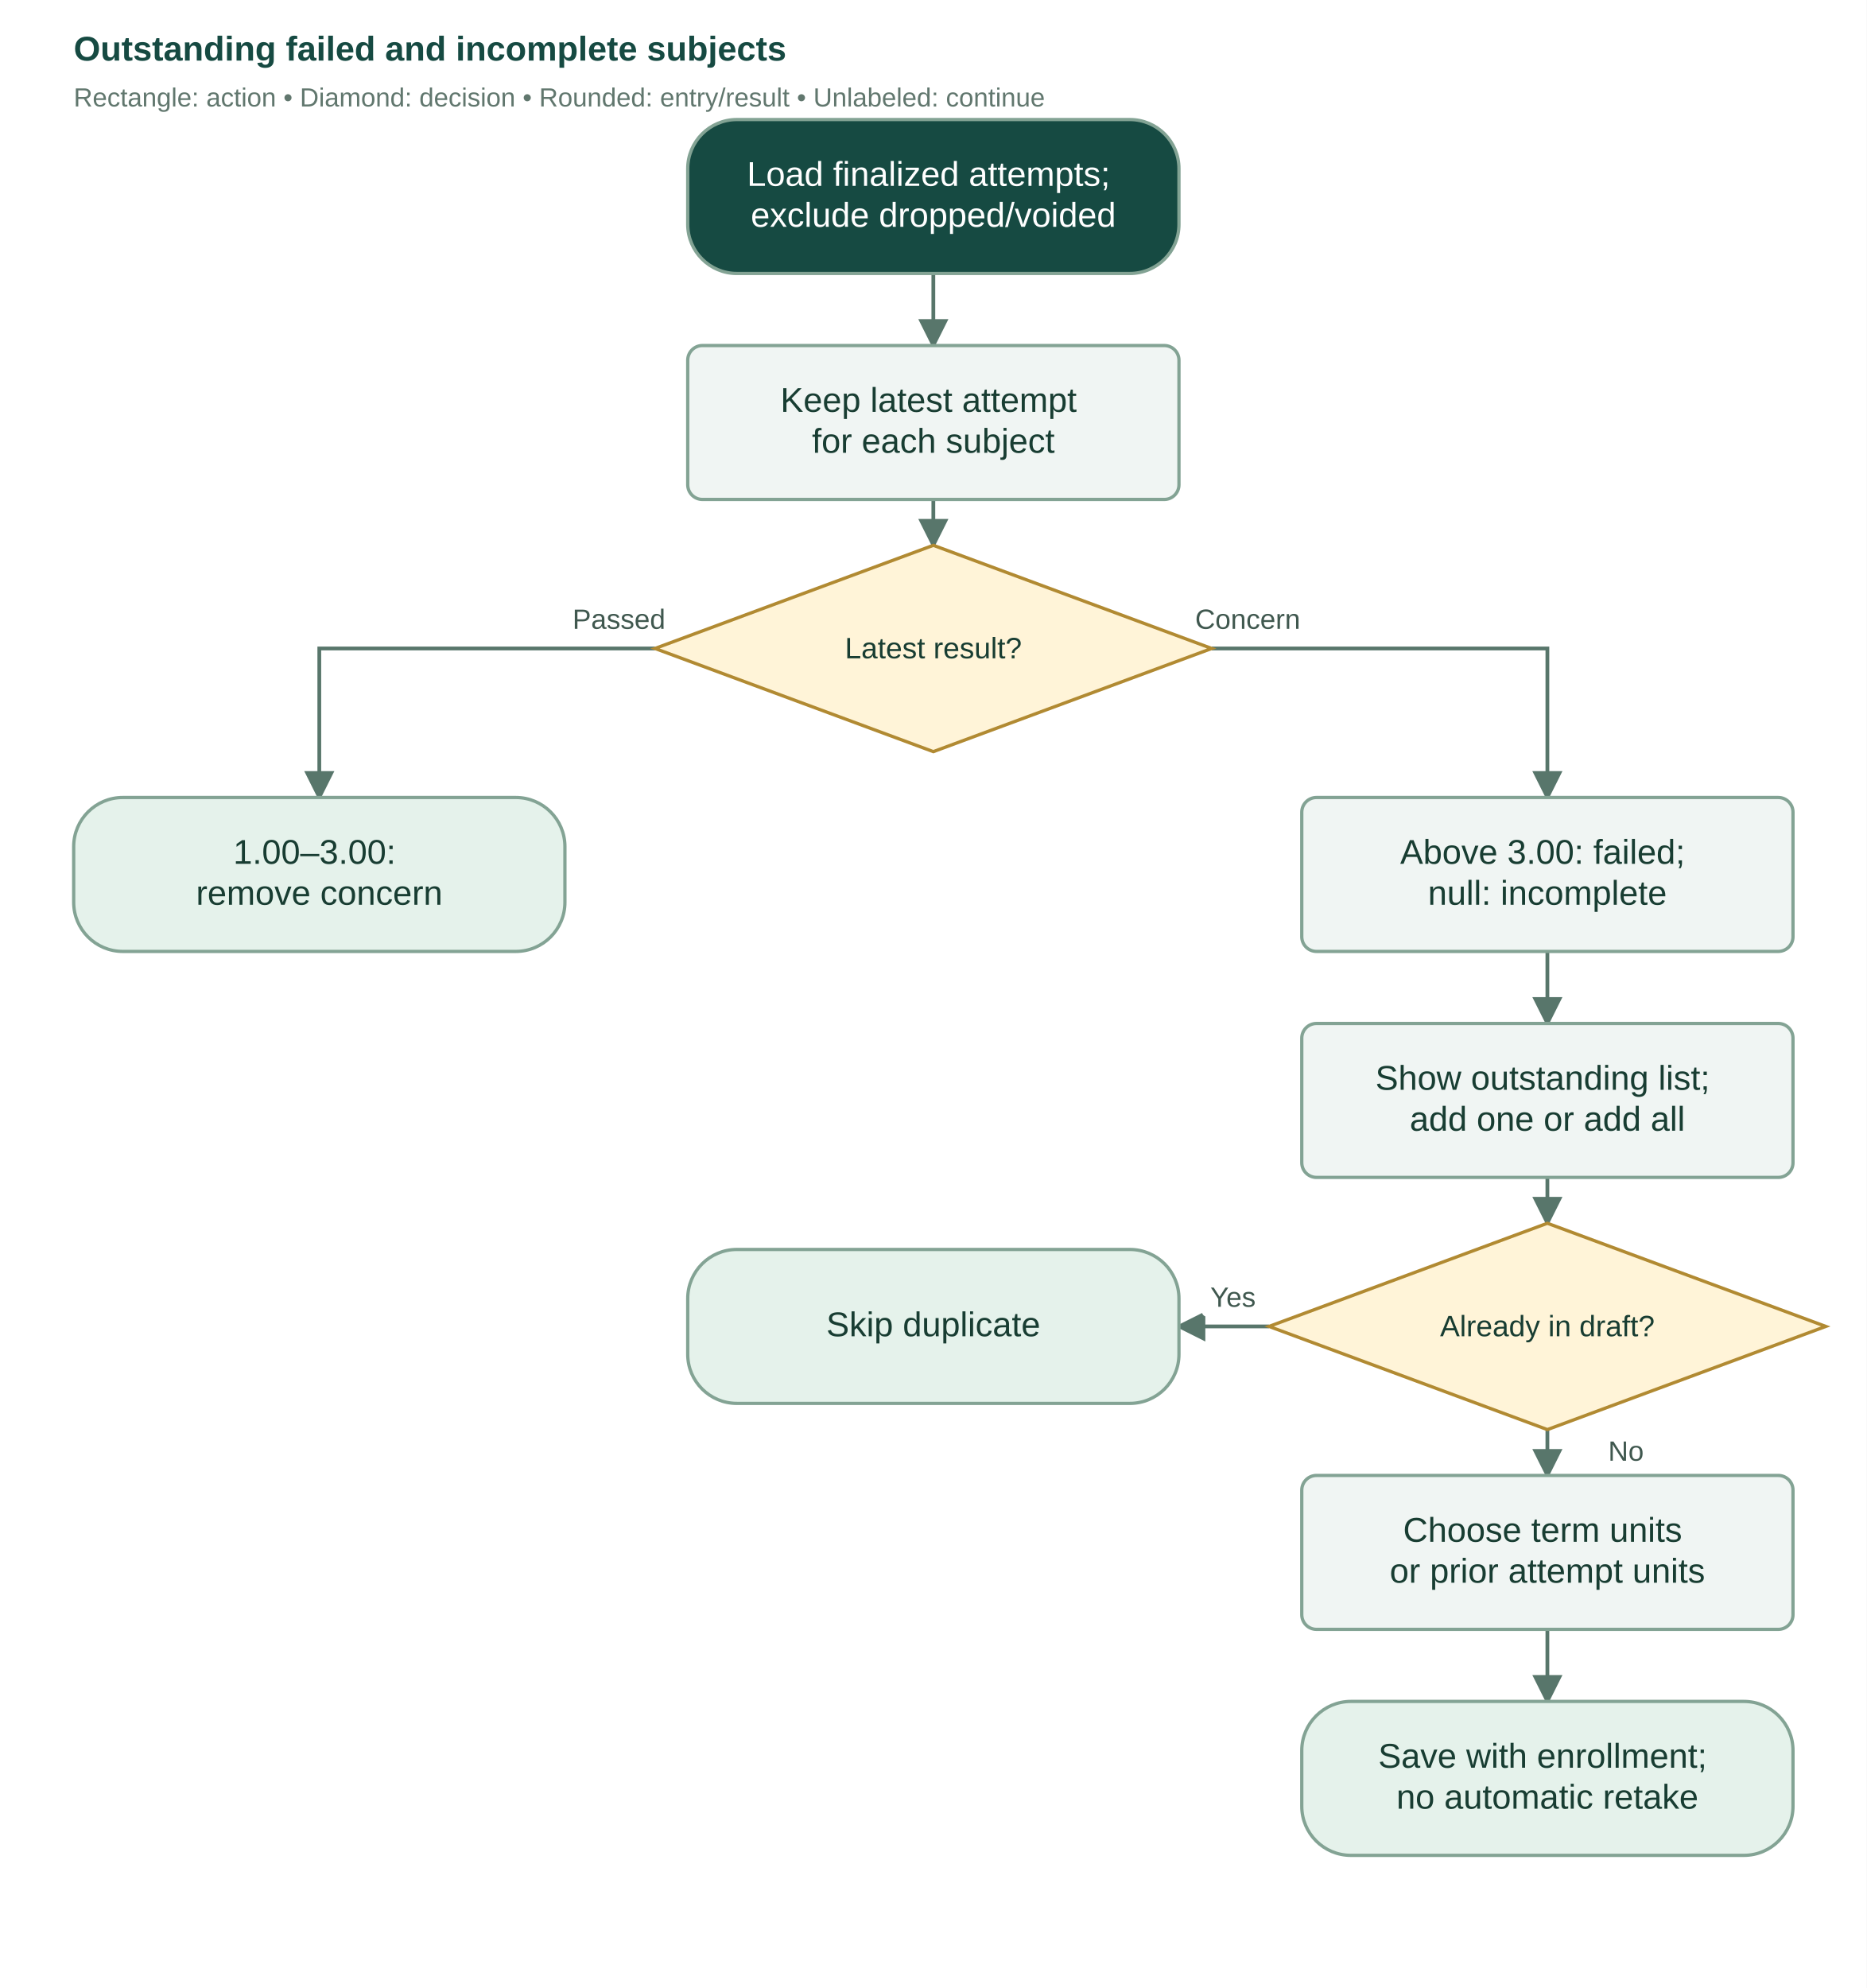
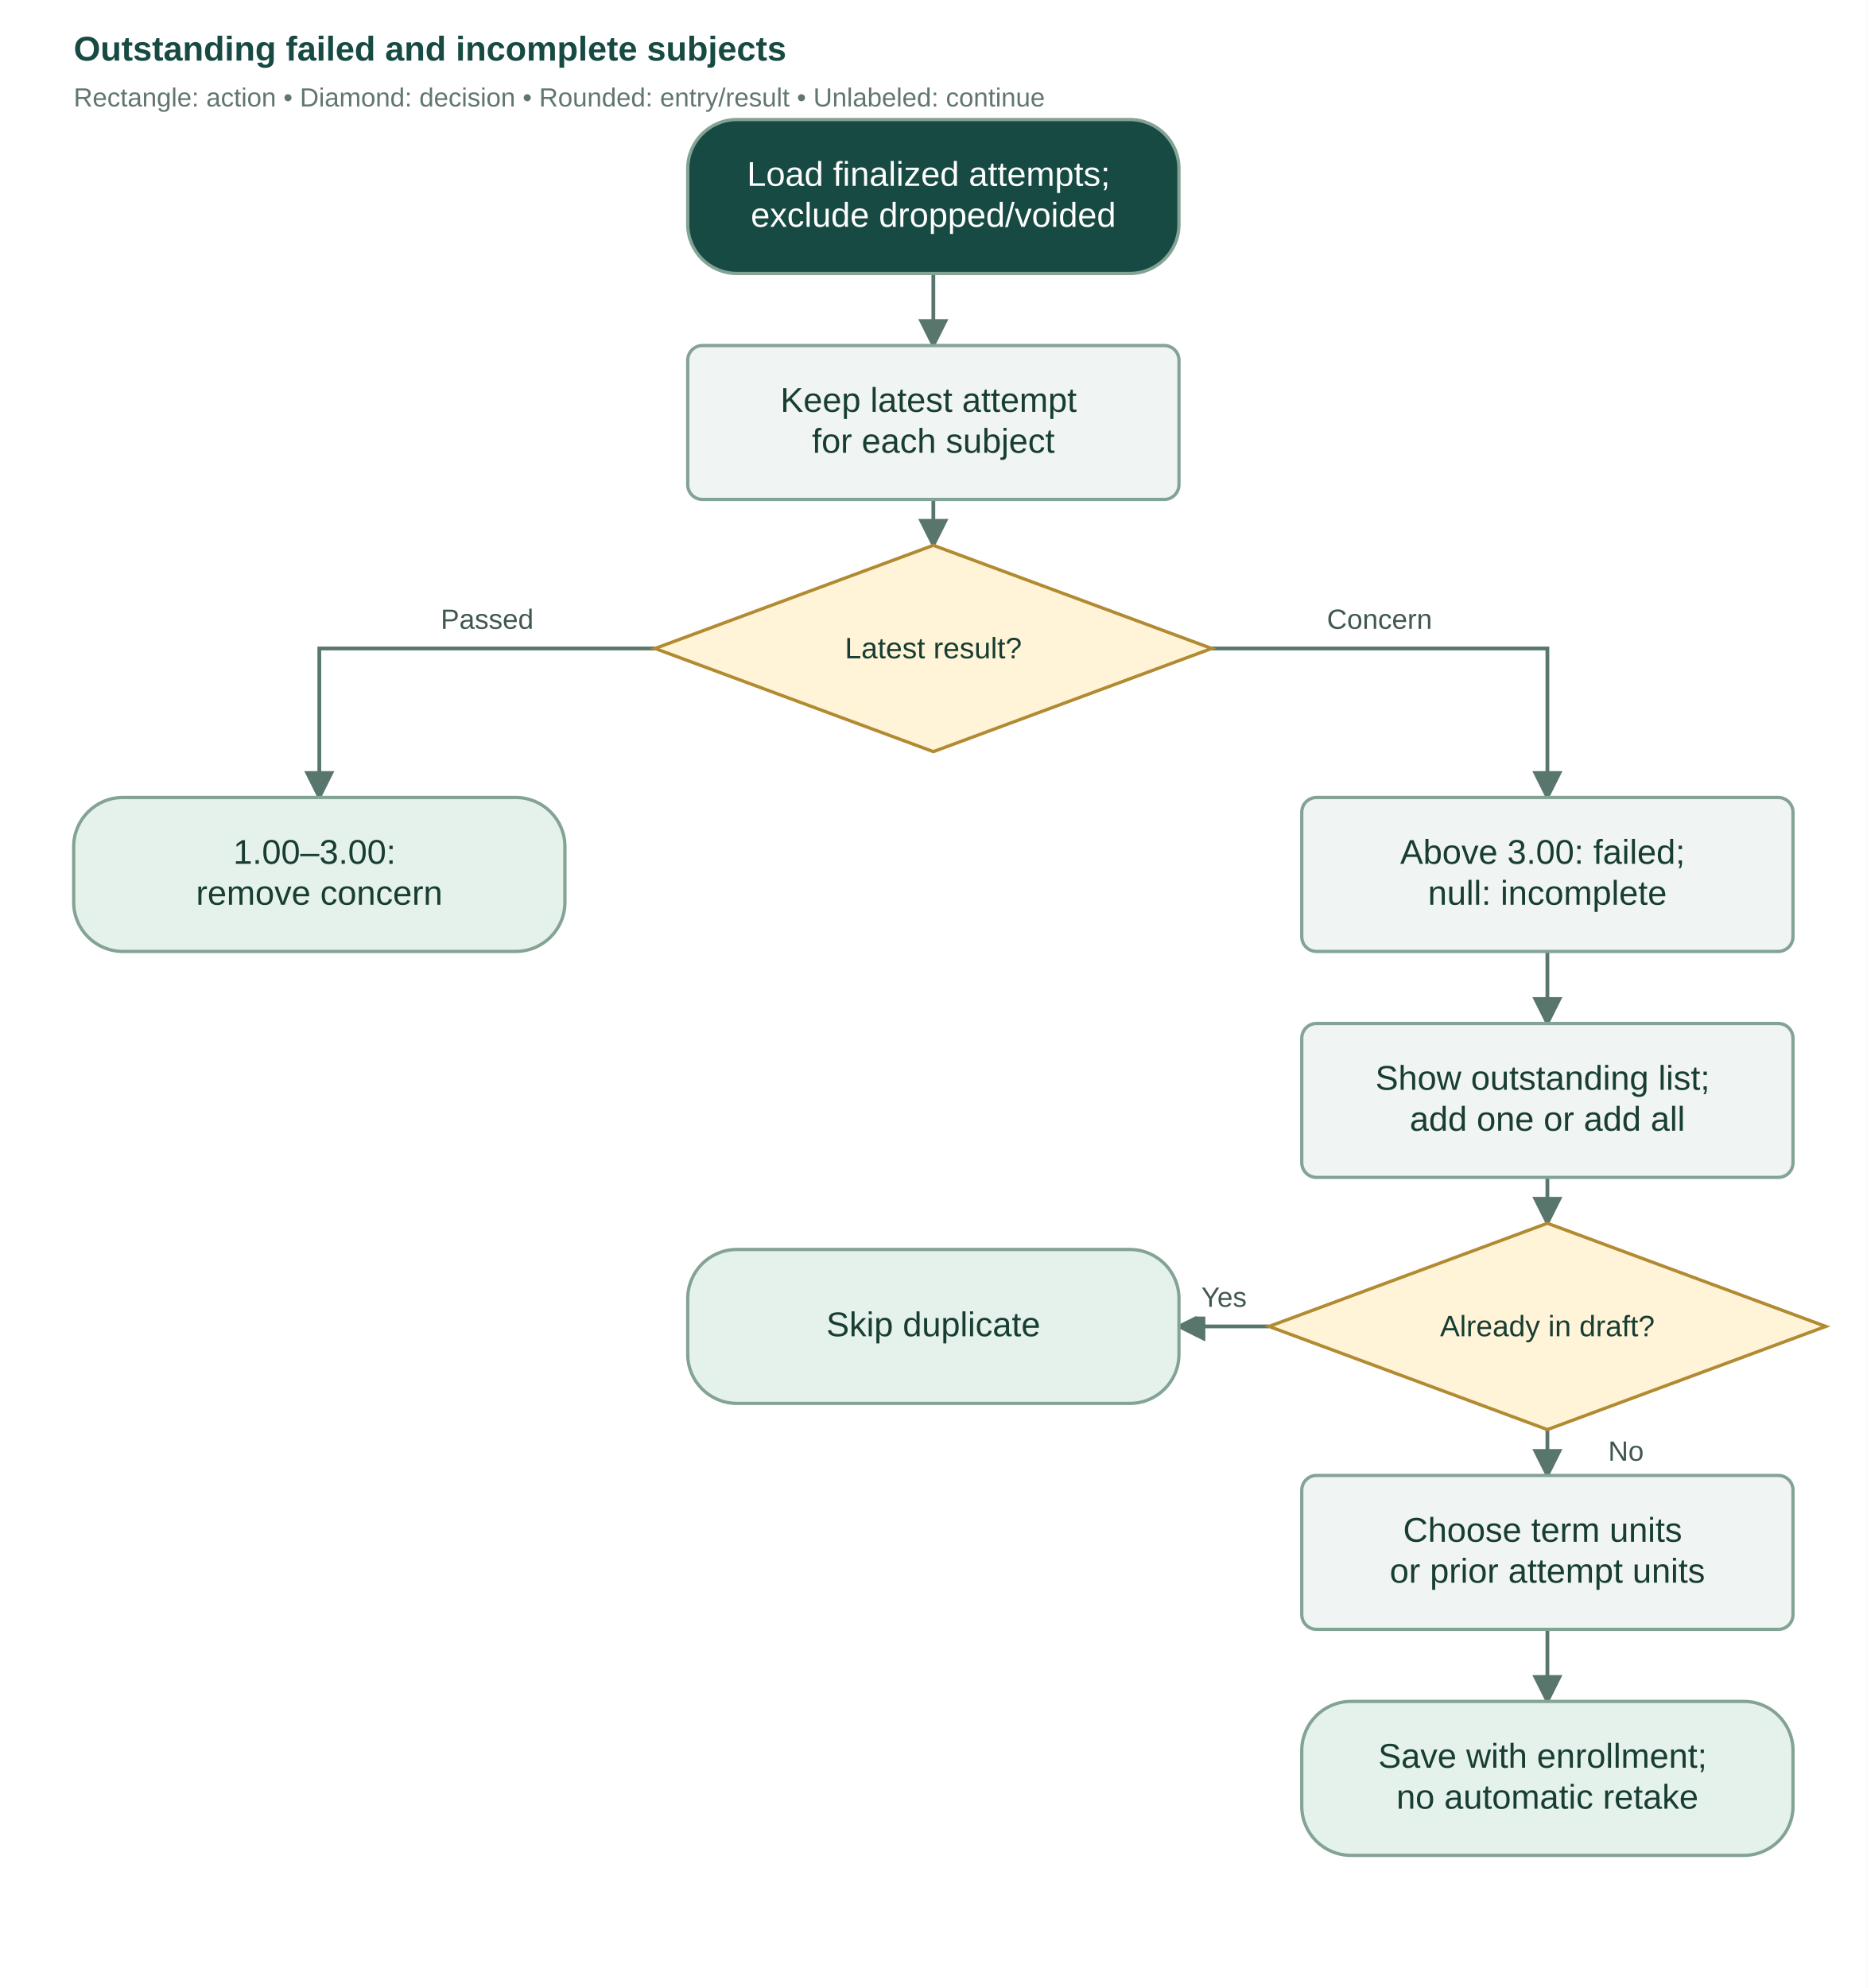
<svg xmlns="http://www.w3.org/2000/svg" width="1140" height="1214" viewBox="0 0 1140 1214">
  <rect width="100%" height="100%" fill="white" />
  <defs>
    <marker id="arrow" markerWidth="9" markerHeight="9" refX="7" refY="4" orient="auto">
      <path d="M0,0 L8,4 L0,8 z" fill="#58766b" />
    </marker>
  </defs>
  <text x="45" y="37" font-family="Arial" font-size="21" font-weight="bold" fill="#164a42">Outstanding failed and incomplete subjects</text>
  <text x="45" y="65" font-family="Arial" font-size="16" fill="#61776e">Rectangle: action  •  Diamond: decision  •  Rounded: entry/result  •  Unlabeled: continue</text>
  <polyline points="570,167 570,211" fill="none" stroke="#58766b" stroke-width="2.3" marker-end="url(#arrow)" />
  <polyline points="570,305 570,333" fill="none" stroke="#58766b" stroke-width="2.3" marker-end="url(#arrow)" />
  <polyline points="400,396 195,396 195,487" fill="none" stroke="#58766b" stroke-width="2.3" marker-end="url(#arrow)" />
-   <rect x="345.1" y="367" width="65.8" height="23" rx="3" fill="white" />
-   <text x="378" y="384" text-anchor="middle" font-family="Arial" font-size="17" fill="#40584f">Passed</text>
+   <rect x="264.6" y="367" width="65.8" height="23" rx="3" fill="white" />
+   <text x="297.5" y="384" text-anchor="middle" font-family="Arial" font-size="17" fill="#40584f">Passed</text>
  <polyline points="740,396 945,396 945,487" fill="none" stroke="#58766b" stroke-width="2.3" marker-end="url(#arrow)" />
-   <rect x="724.45" y="367" width="75.1" height="23" rx="3" fill="white" />
-   <text x="762" y="384" text-anchor="middle" font-family="Arial" font-size="17" fill="#40584f">Concern</text>
+   <rect x="804.95" y="367" width="75.1" height="23" rx="3" fill="white" />
+   <text x="842.5" y="384" text-anchor="middle" font-family="Arial" font-size="17" fill="#40584f">Concern</text>
  <polyline points="945,581 945,625" fill="none" stroke="#58766b" stroke-width="2.3" marker-end="url(#arrow)" />
  <polyline points="945,719 945,747" fill="none" stroke="#58766b" stroke-width="2.3" marker-end="url(#arrow)" />
  <polyline points="775,810 720,810" fill="none" stroke="#58766b" stroke-width="2.3" marker-end="url(#arrow)" />
-   <rect x="734.05" y="781" width="37.9" height="23" rx="3" fill="white" />
-   <text x="753" y="798" text-anchor="middle" font-family="Arial" font-size="17" fill="#40584f">Yes</text>
+   <rect x="728.55" y="781" width="37.9" height="23" rx="3" fill="white" />
+   <text x="747.5" y="798" text-anchor="middle" font-family="Arial" font-size="17" fill="#40584f">Yes</text>
  <polyline points="945,873 945,901" fill="none" stroke="#58766b" stroke-width="2.3" marker-end="url(#arrow)" />
  <rect x="978.7" y="875" width="28.6" height="23" rx="3" fill="white" />
  <text x="993" y="892" text-anchor="middle" font-family="Arial" font-size="17" fill="#40584f">No</text>
  <polyline points="945,995 945,1039" fill="none" stroke="#58766b" stroke-width="2.3" marker-end="url(#arrow)" />
  <rect x="420" y="73" width="300" height="94" rx="30" fill="#164a42" stroke="#83a394" stroke-width="2" />
  <text x="570" y="113.5" text-anchor="middle" font-family="Arial" font-size="21" fill="white">
    <tspan x="570" dy="0">Load finalized attempts;</tspan>
    <tspan x="570" dy="25">exclude dropped/voided</tspan>
  </text>
  <rect x="420" y="211" width="300" height="94" rx="9" fill="#f0f5f3" stroke="#83a394" stroke-width="2" />
  <text x="570" y="251.5" text-anchor="middle" font-family="Arial" font-size="21" fill="#183d32">
    <tspan x="570" dy="0">Keep latest attempt</tspan>
    <tspan x="570" dy="25">for each subject</tspan>
  </text>
  <polygon points="570,333 740,396 570,459 400,396" fill="#fff4d8" stroke="#b18a32" stroke-width="2" />
  <text x="570" y="402" text-anchor="middle" font-family="Arial" font-size="18" fill="#183d32">
    <tspan x="570" dy="0">Latest result?</tspan>
  </text>
  <rect x="45" y="487" width="300" height="94" rx="30" fill="#e5f2eb" stroke="#83a394" stroke-width="2" />
  <text x="195" y="527.5" text-anchor="middle" font-family="Arial" font-size="21" fill="#183d32">
    <tspan x="195" dy="0">1.00–3.00:</tspan>
    <tspan x="195" dy="25">remove concern</tspan>
  </text>
  <rect x="795" y="487" width="300" height="94" rx="9" fill="#f0f5f3" stroke="#83a394" stroke-width="2" />
  <text x="945" y="527.5" text-anchor="middle" font-family="Arial" font-size="21" fill="#183d32">
    <tspan x="945" dy="0">Above 3.00: failed;</tspan>
    <tspan x="945" dy="25">null: incomplete</tspan>
  </text>
  <rect x="795" y="625" width="300" height="94" rx="9" fill="#f0f5f3" stroke="#83a394" stroke-width="2" />
  <text x="945" y="665.5" text-anchor="middle" font-family="Arial" font-size="21" fill="#183d32">
    <tspan x="945" dy="0">Show outstanding list;</tspan>
    <tspan x="945" dy="25">add one or add all</tspan>
  </text>
  <polygon points="945,747 1115,810 945,873 775,810" fill="#fff4d8" stroke="#b18a32" stroke-width="2" />
  <text x="945" y="816" text-anchor="middle" font-family="Arial" font-size="18" fill="#183d32">
    <tspan x="945" dy="0">Already in draft?</tspan>
  </text>
  <rect x="420" y="763" width="300" height="94" rx="30" fill="#e5f2eb" stroke="#83a394" stroke-width="2" />
  <text x="570" y="816" text-anchor="middle" font-family="Arial" font-size="21" fill="#183d32">
    <tspan x="570" dy="0">Skip duplicate</tspan>
  </text>
  <rect x="795" y="901" width="300" height="94" rx="9" fill="#f0f5f3" stroke="#83a394" stroke-width="2" />
  <text x="945" y="941.5" text-anchor="middle" font-family="Arial" font-size="21" fill="#183d32">
    <tspan x="945" dy="0">Choose term units</tspan>
    <tspan x="945" dy="25">or prior attempt units</tspan>
  </text>
  <rect x="795" y="1039" width="300" height="94" rx="30" fill="#e5f2eb" stroke="#83a394" stroke-width="2" />
  <text x="945" y="1079.5" text-anchor="middle" font-family="Arial" font-size="21" fill="#183d32">
    <tspan x="945" dy="0">Save with enrollment;</tspan>
    <tspan x="945" dy="25">no automatic retake</tspan>
  </text>
</svg>
